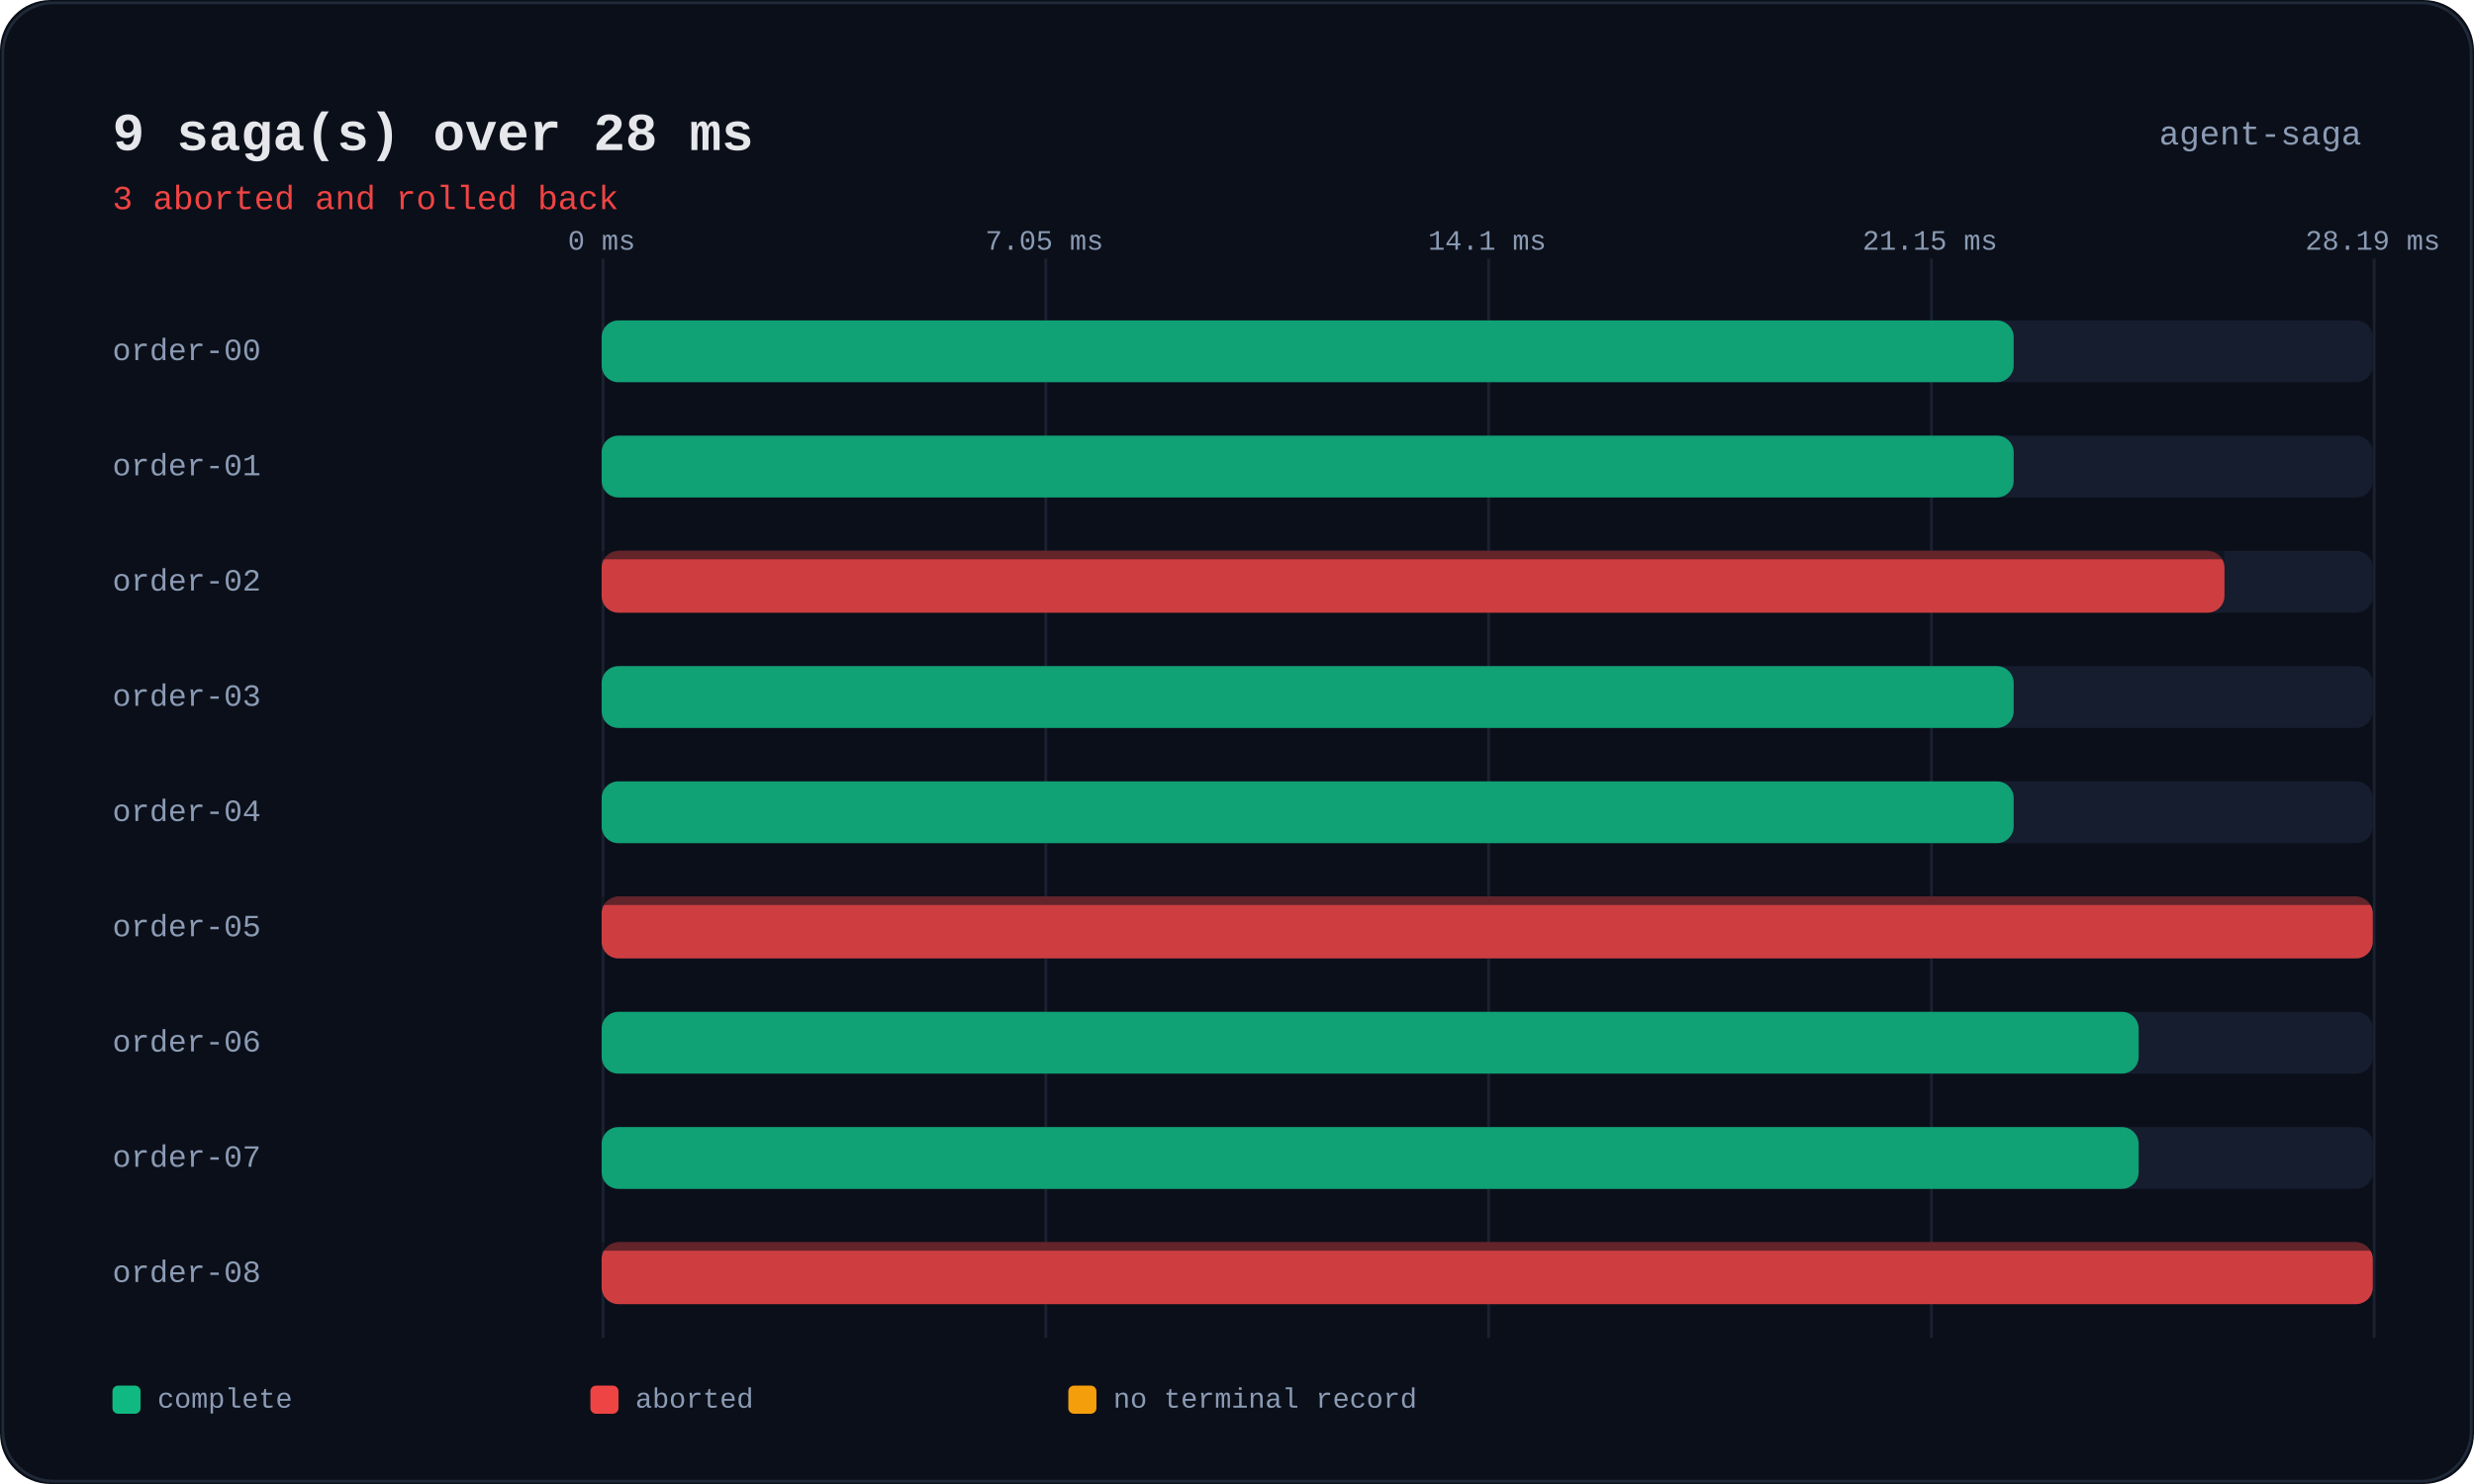
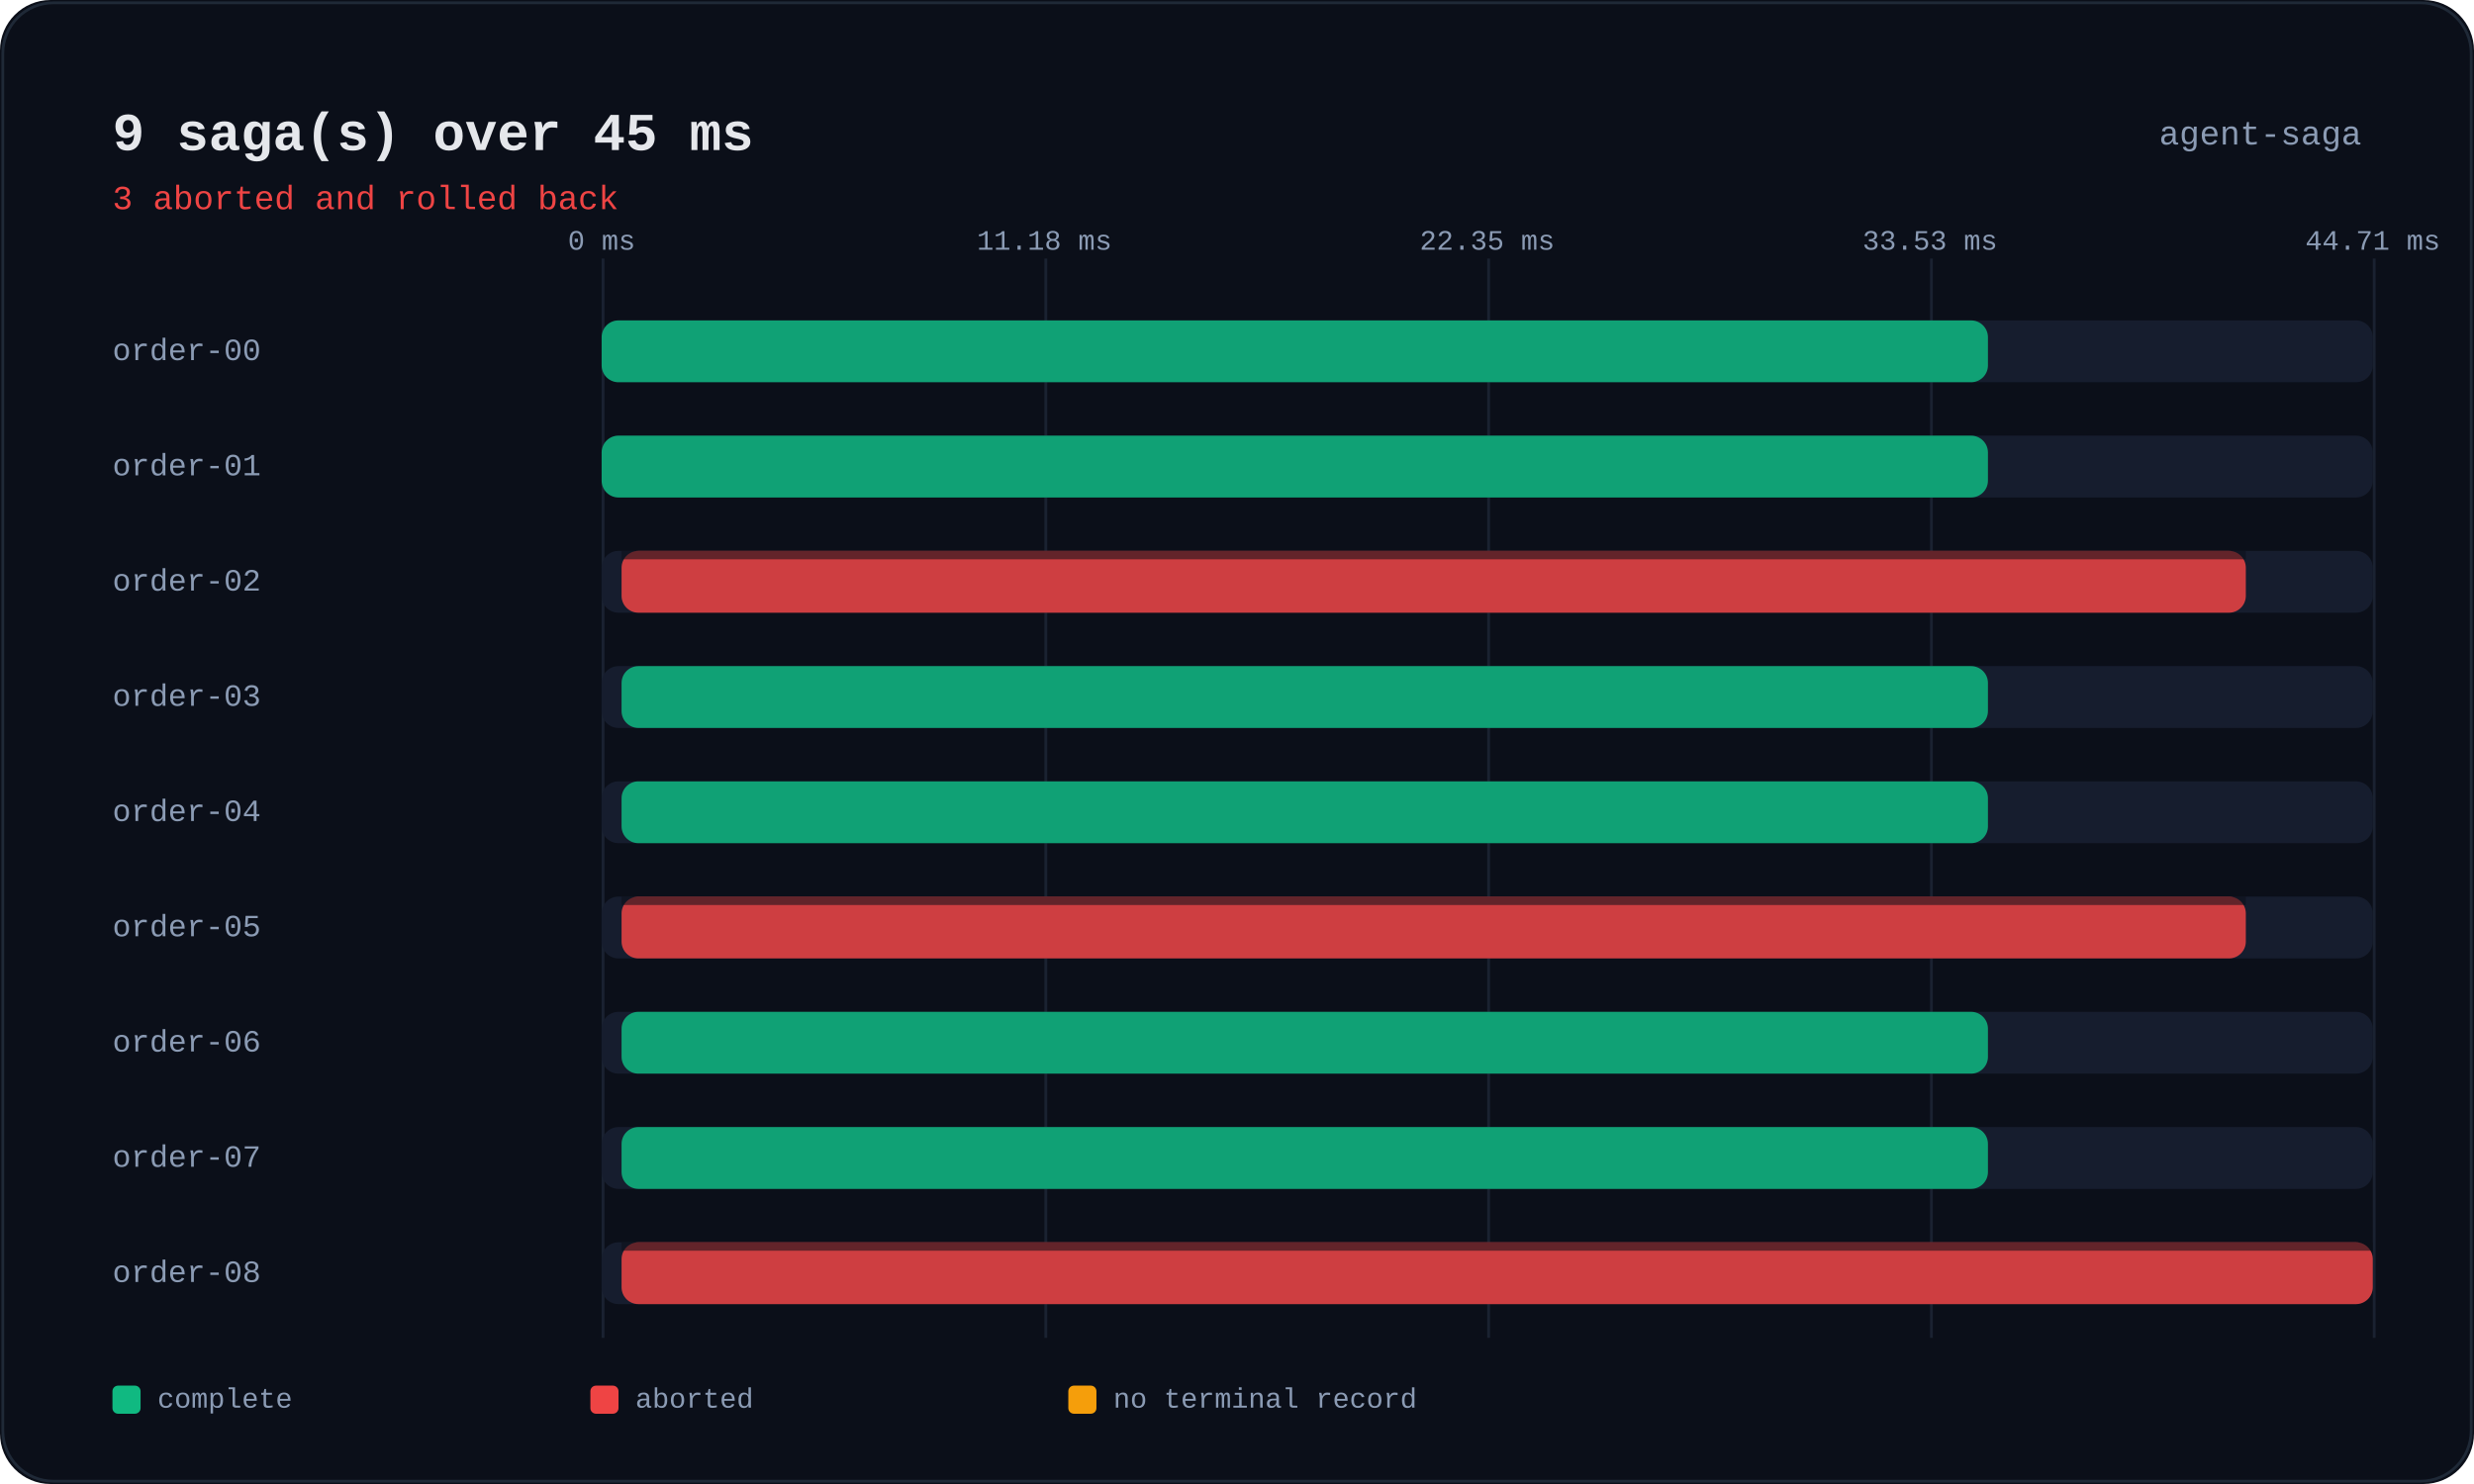
- <svg xmlns="http://www.w3.org/2000/svg" viewBox="0 0 880 528" width="880" height="528" role="img" aria-label="9 saga(s) over 28 ms. 3 aborted and rolled back">
+ <svg xmlns="http://www.w3.org/2000/svg" viewBox="0 0 880 528" width="880" height="528" role="img" aria-label="9 saga(s) over 45 ms. 3 aborted and rolled back">
  <style>
text{font-family:ui-monospace, SFMono-Regular, 'SF Mono', Menlo, Consolas, 'Liberation Mono', monospace;dominant-baseline:middle}
.t{fill:#e5e7eb}.m{fill:#8b9bb4}
.a0{animation:a0 4.67s linear infinite;}@keyframes a0{0%,3.21%{opacity:0}12.21%,100%{opacity:1}}
.a1{animation:a1 4.67s linear infinite;}@keyframes a1{0%,12.85%{opacity:0}23.55%,100%{opacity:1}}
.a2{animation:a2 4.67s linear infinite;}@keyframes a2{0%,15.63%{opacity:0}26.34%,100%{opacity:1}}
.a3{animation:a3 4.67s linear infinite;}@keyframes a3{0%,18.42%{opacity:0}29.12%,100%{opacity:1}}
.a4{animation:a4 4.67s linear infinite;}@keyframes a4{0%,21.2%{opacity:0}31.91%,100%{opacity:1}}
.a5{animation:a5 4.67s linear infinite;}@keyframes a5{0%,23.98%{opacity:0}34.69%,100%{opacity:1}}
.a6{animation:a6 4.67s linear infinite;}@keyframes a6{0%,26.77%{opacity:0}37.47%,100%{opacity:1}}
.a7{animation:a7 4.67s linear infinite;}@keyframes a7{0%,29.55%{opacity:0}40.26%,100%{opacity:1}}
.a8{animation:a8 4.67s linear infinite;}@keyframes a8{0%,32.33%{opacity:0}43.04%,100%{opacity:1}}
.a9{animation:a9 4.67s linear infinite;}@keyframes a9{0%,35.12%{opacity:0}45.82%,100%{opacity:1}}
@media (prefers-reduced-motion: reduce){*{animation:none !important;opacity:1 !important;transform:none !important}}
</style>
  <rect width="880" height="528" rx="18" fill="#0b0f19" />
  <rect x="1" y="1" width="878" height="526" rx="18" fill="none" stroke="#1f2937" />
  <g class="a0">
-     <text class="t" x="40" y="48" font-size="19" font-weight="700">9 saga(s) over 28 ms</text>
+     <text class="t" x="40" y="48" font-size="19" font-weight="700">9 saga(s) over 45 ms</text>
    <text x="40" y="71" font-size="12" fill="#ef4444">3 aborted and rolled back</text>
    <text class="m" x="840" y="48" font-size="12" text-anchor="end">agent-saga</text>
  </g>
  <rect x="214" y="92" width="1" height="384" fill="#1a2231" />
  <text class="m" x="214" y="86" font-size="10" text-anchor="middle">0 ms</text>
  <rect x="371.5" y="92" width="1" height="384" fill="#1a2231" />
-   <text class="m" x="371.5" y="86" font-size="10" text-anchor="middle">7.05 ms</text>
+   <text class="m" x="371.5" y="86" font-size="10" text-anchor="middle">11.18 ms</text>
  <rect x="529" y="92" width="1" height="384" fill="#1a2231" />
-   <text class="m" x="529" y="86" font-size="10" text-anchor="middle">14.1 ms</text>
+   <text class="m" x="529" y="86" font-size="10" text-anchor="middle">22.35 ms</text>
  <rect x="686.5" y="92" width="1" height="384" fill="#1a2231" />
-   <text class="m" x="686.5" y="86" font-size="10" text-anchor="middle">21.15 ms</text>
+   <text class="m" x="686.5" y="86" font-size="10" text-anchor="middle">33.53 ms</text>
  <rect x="844" y="92" width="1" height="384" fill="#1a2231" />
-   <text class="m" x="844" y="86" font-size="10" text-anchor="middle">28.19 ms</text>
+   <text class="m" x="844" y="86" font-size="10" text-anchor="middle">44.71 ms</text>
  <text class="m" x="40" y="125" font-size="11">order-00</text>
  <rect x="214" y="114" width="630" height="22" rx="6" fill="#161d2e" />
  <g class="a1">
-     <rect x="214" y="114" width="502.27" height="22" rx="6" fill="#10b981" fill-opacity="0.85" />
+     <rect x="214" y="114" width="493.11" height="22" rx="6" fill="#10b981" fill-opacity="0.85" />
  </g>
  <text class="m" x="40" y="166" font-size="11">order-01</text>
  <rect x="214" y="155" width="630" height="22" rx="6" fill="#161d2e" />
  <g class="a2">
-     <rect x="214" y="155" width="502.27" height="22" rx="6" fill="#10b981" fill-opacity="0.85" />
+     <rect x="214" y="155" width="493.11" height="22" rx="6" fill="#10b981" fill-opacity="0.85" />
  </g>
  <text class="m" x="40" y="207" font-size="11">order-02</text>
  <rect x="214" y="196" width="630" height="22" rx="6" fill="#161d2e" />
  <g class="a3">
-     <rect x="214" y="196" width="577.24" height="22" rx="6" fill="#ef4444" fill-opacity="0.85" />
-     <rect x="214" y="196" width="577.24" height="3" fill="#0b0f19" fill-opacity="0.55" />
+     <rect x="221.09" y="196" width="577.75" height="22" rx="6" fill="#ef4444" fill-opacity="0.85" />
+     <rect x="221.09" y="196" width="577.75" height="3" fill="#0b0f19" fill-opacity="0.55" />
  </g>
  <text class="m" x="40" y="248" font-size="11">order-03</text>
  <rect x="214" y="237" width="630" height="22" rx="6" fill="#161d2e" />
  <g class="a4">
-     <rect x="214" y="237" width="502.27" height="22" rx="6" fill="#10b981" fill-opacity="0.85" />
+     <rect x="221.09" y="237" width="486.02" height="22" rx="6" fill="#10b981" fill-opacity="0.85" />
  </g>
  <text class="m" x="40" y="289" font-size="11">order-04</text>
  <rect x="214" y="278" width="630" height="22" rx="6" fill="#161d2e" />
  <g class="a5">
-     <rect x="214" y="278" width="502.27" height="22" rx="6" fill="#10b981" fill-opacity="0.85" />
+     <rect x="221.09" y="278" width="486.02" height="22" rx="6" fill="#10b981" fill-opacity="0.85" />
  </g>
  <text class="m" x="40" y="330" font-size="11">order-05</text>
  <rect x="214" y="319" width="630" height="22" rx="6" fill="#161d2e" />
  <g class="a6">
-     <rect x="214" y="319" width="630" height="22" rx="6" fill="#ef4444" fill-opacity="0.85" />
-     <rect x="214" y="319" width="630" height="3" fill="#0b0f19" fill-opacity="0.55" />
+     <rect x="221.09" y="319" width="577.75" height="22" rx="6" fill="#ef4444" fill-opacity="0.85" />
+     <rect x="221.09" y="319" width="577.75" height="3" fill="#0b0f19" fill-opacity="0.55" />
  </g>
  <text class="m" x="40" y="371" font-size="11">order-06</text>
  <rect x="214" y="360" width="630" height="22" rx="6" fill="#161d2e" />
  <g class="a7">
-     <rect x="214" y="360" width="546.72" height="22" rx="6" fill="#10b981" fill-opacity="0.85" />
+     <rect x="221.09" y="360" width="486.02" height="22" rx="6" fill="#10b981" fill-opacity="0.85" />
  </g>
  <text class="m" x="40" y="412" font-size="11">order-07</text>
  <rect x="214" y="401" width="630" height="22" rx="6" fill="#161d2e" />
  <g class="a8">
-     <rect x="214" y="401" width="546.72" height="22" rx="6" fill="#10b981" fill-opacity="0.85" />
+     <rect x="221.09" y="401" width="486.02" height="22" rx="6" fill="#10b981" fill-opacity="0.85" />
  </g>
  <text class="m" x="40" y="453" font-size="11">order-08</text>
  <rect x="214" y="442" width="630" height="22" rx="6" fill="#161d2e" />
  <g class="a9">
-     <rect x="214" y="442" width="630" height="22" rx="6" fill="#ef4444" fill-opacity="0.85" />
-     <rect x="214" y="442" width="630" height="3" fill="#0b0f19" fill-opacity="0.55" />
+     <rect x="221.09" y="442" width="622.91" height="22" rx="6" fill="#ef4444" fill-opacity="0.85" />
+     <rect x="221.09" y="442" width="622.91" height="3" fill="#0b0f19" fill-opacity="0.55" />
  </g>
  <rect x="40" y="493" width="10" height="10" rx="2" fill="#10b981" />
  <text class="m" x="56" y="498" font-size="10">complete</text>
  <rect x="210" y="493" width="10" height="10" rx="2" fill="#ef4444" />
  <text class="m" x="226" y="498" font-size="10">aborted</text>
  <rect x="380" y="493" width="10" height="10" rx="2" fill="#f59e0b" />
  <text class="m" x="396" y="498" font-size="10">no terminal record</text>
</svg>
